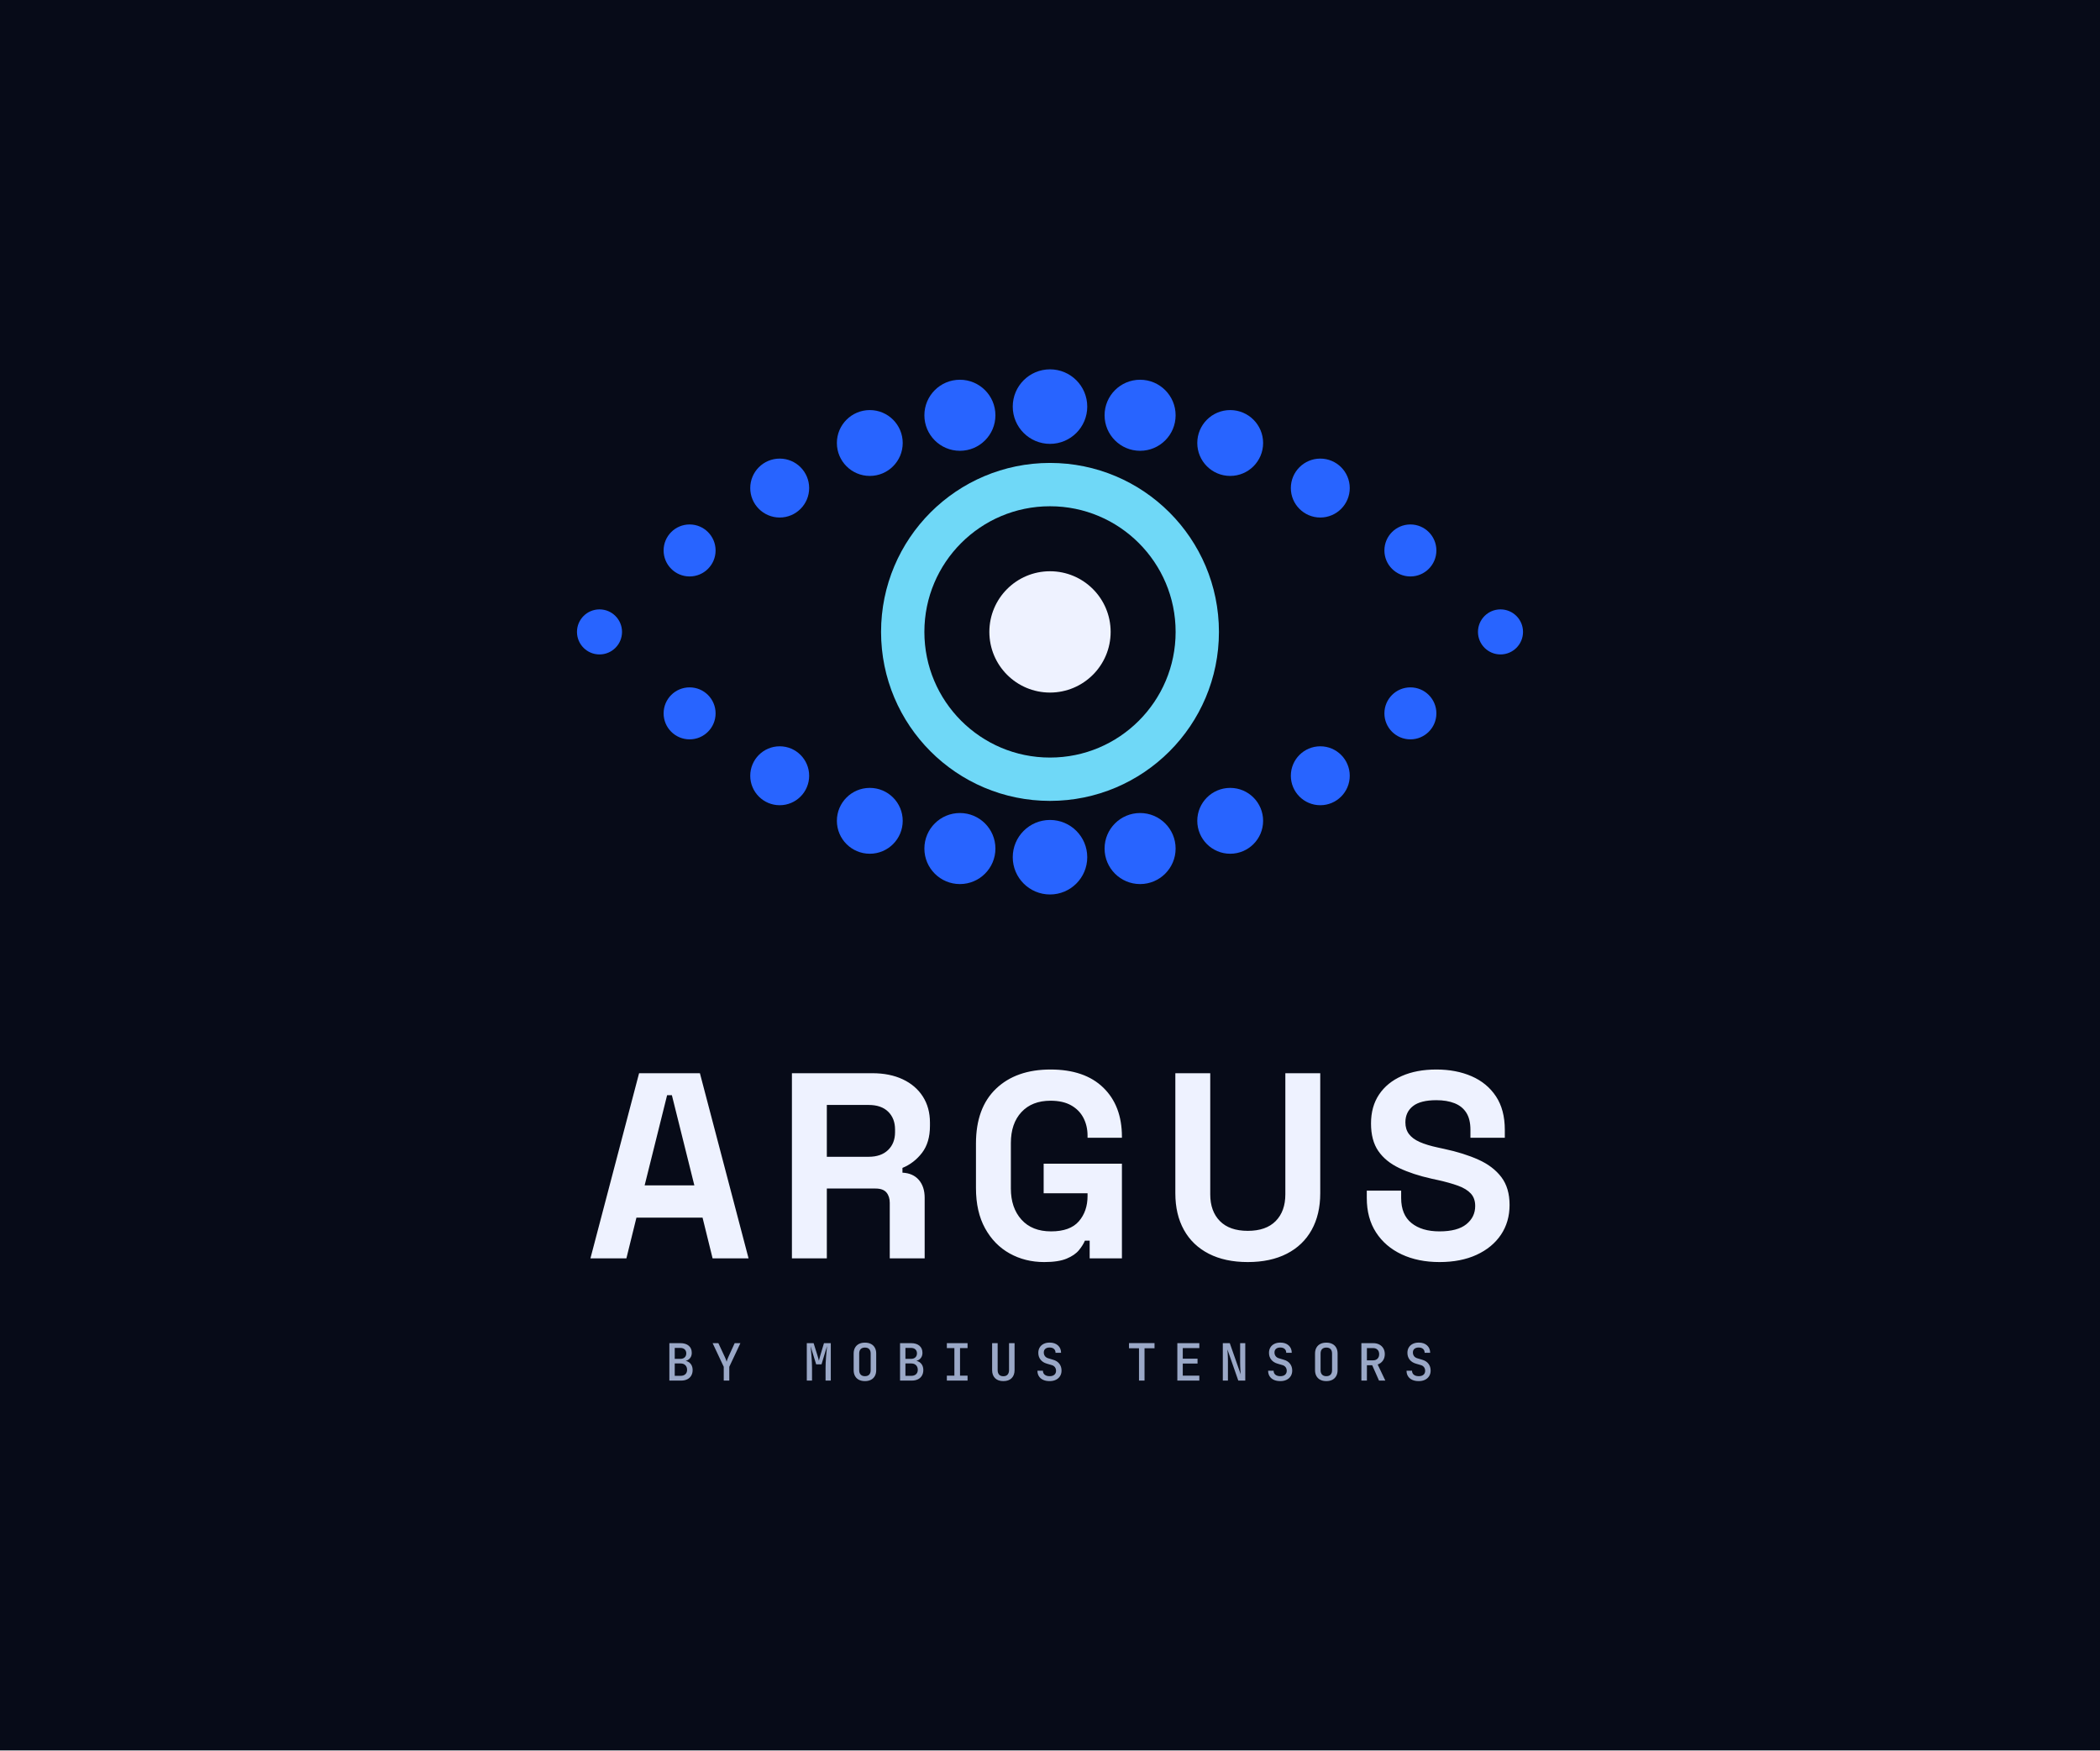
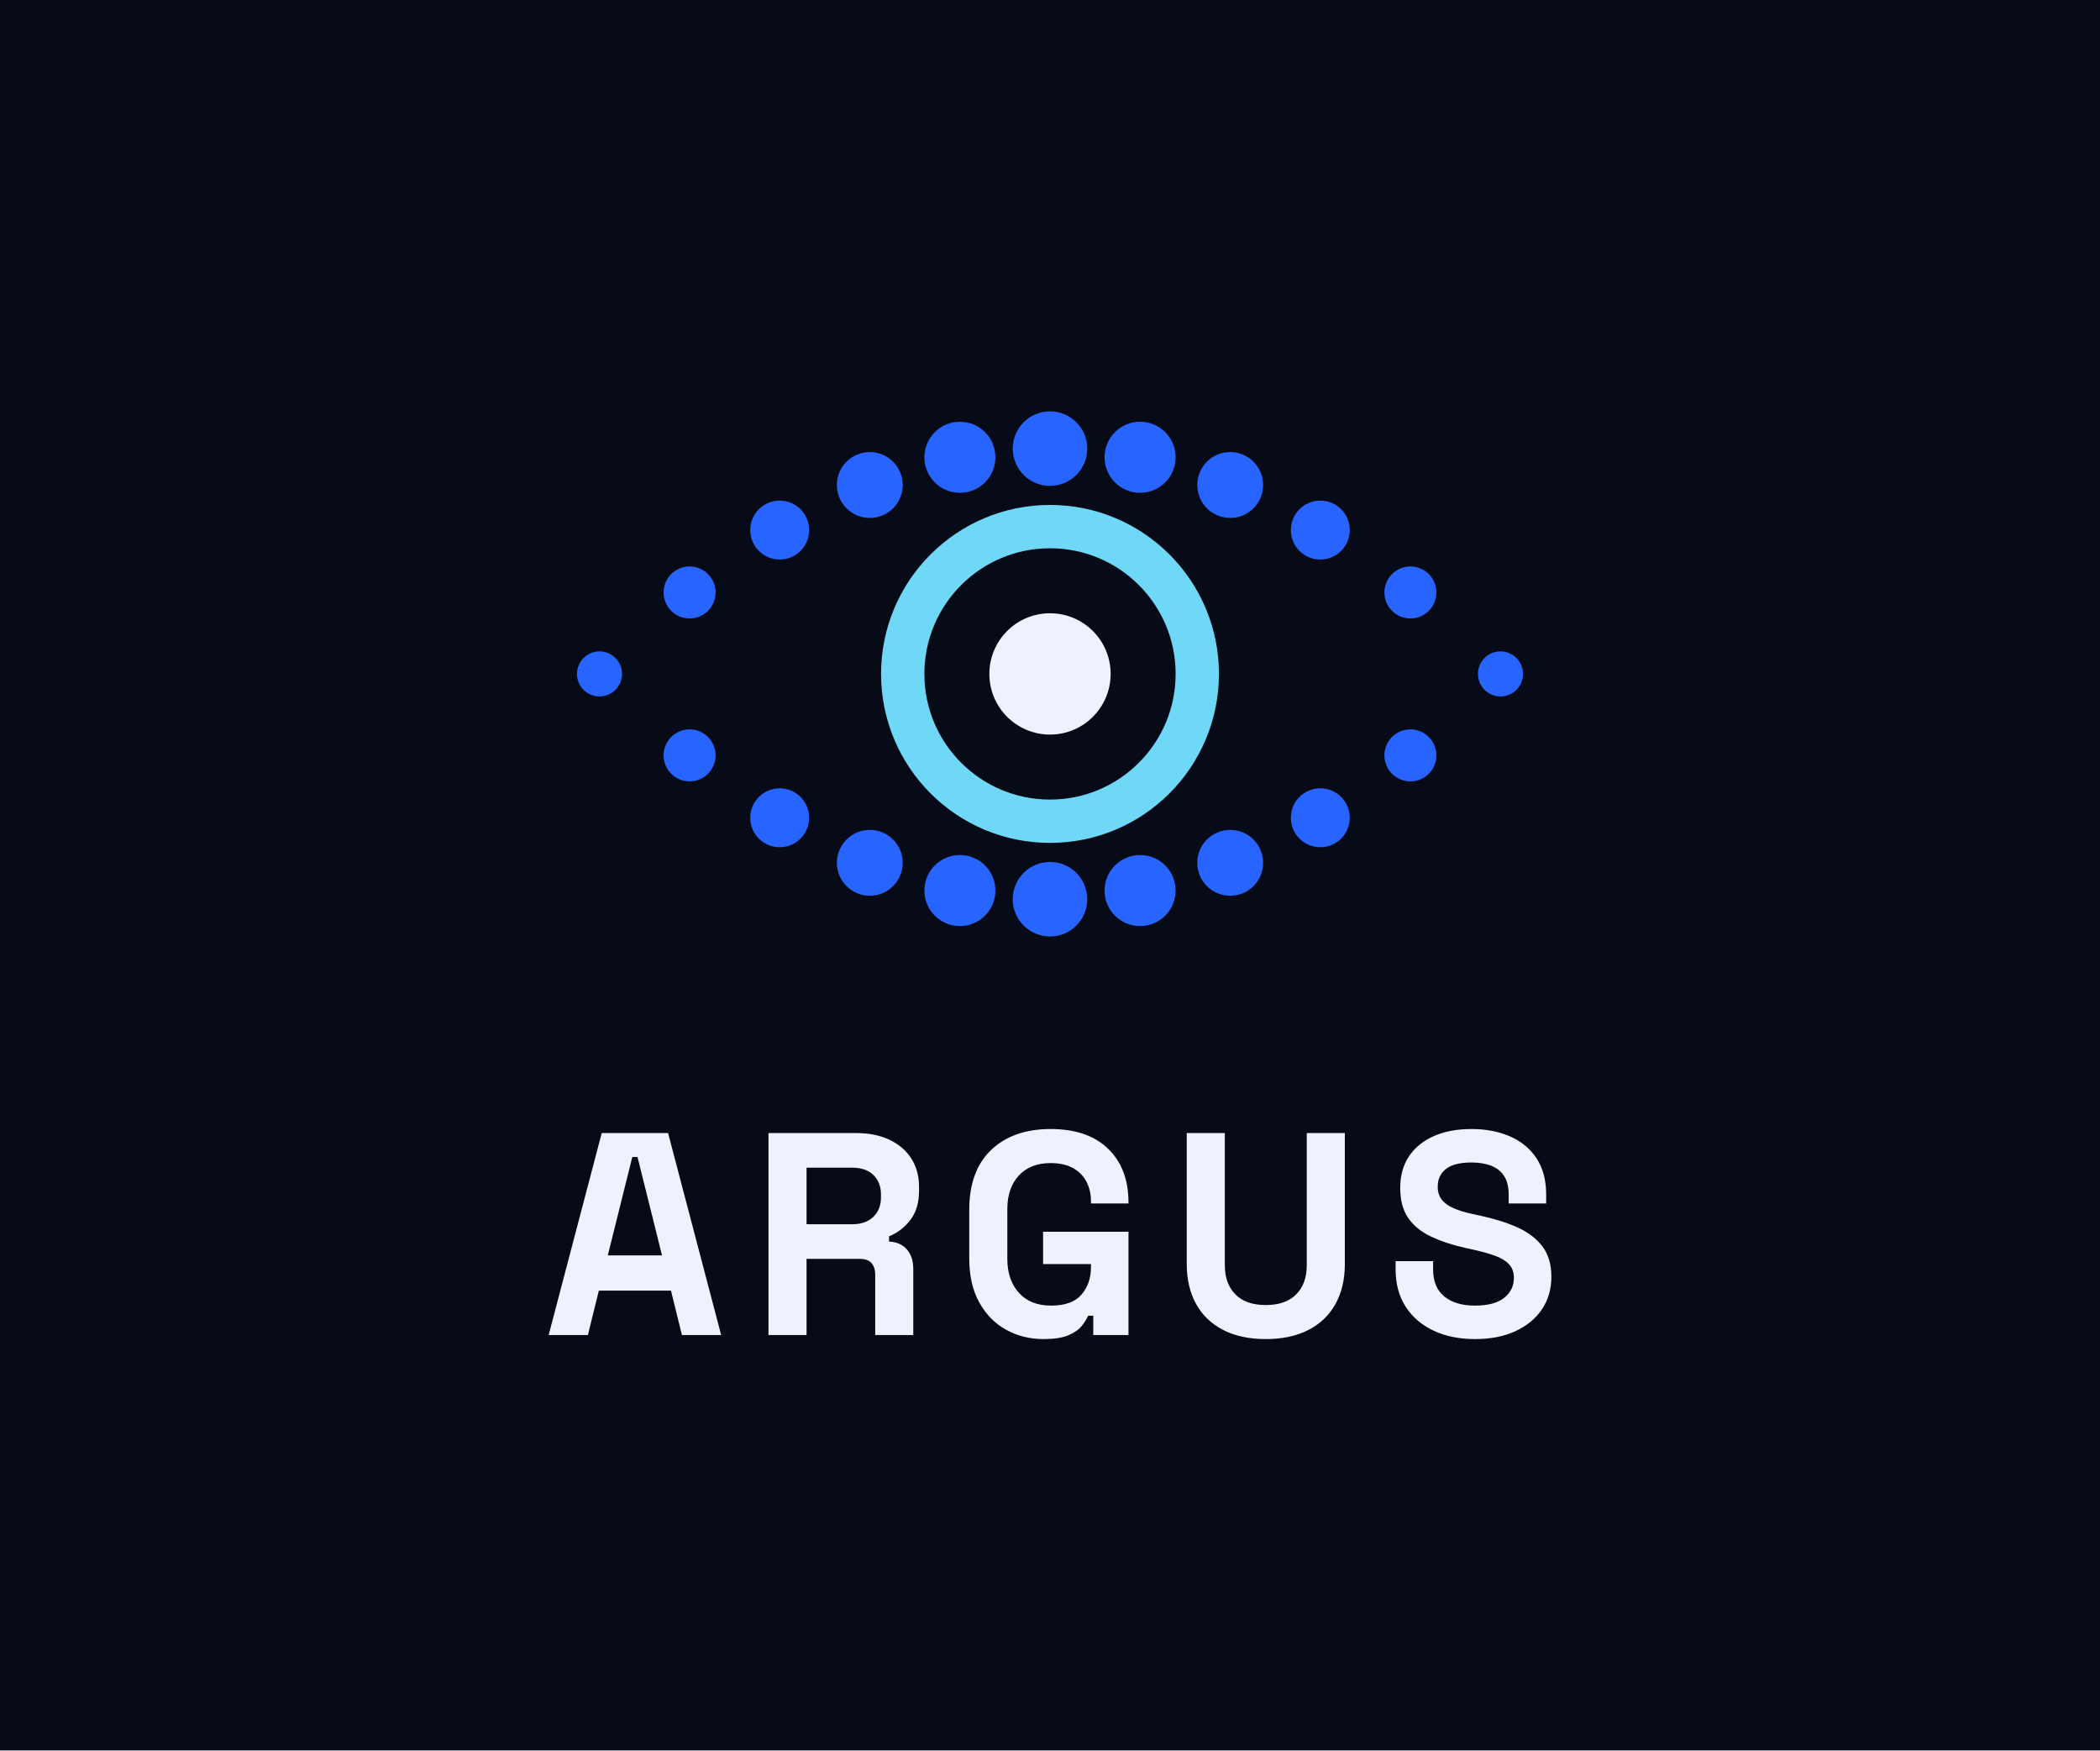
<svg xmlns="http://www.w3.org/2000/svg" viewBox="0 0 1200 1000" width="1200" height="1000" role="img" aria-label="Argus">
  <rect width="1200" height="1000" fill="#070b18" />
-   <g transform="translate(302.97 63.97) scale(4.9505)">
+   <g transform="translate(302.97 87.97) scale(4.9505)">
    <g fill="#2864ff">
      <circle cx="8" cy="60" r="2.6" />
      <circle cx="18.4" cy="50.6" r="3" />
      <circle cx="28.8" cy="43.4" r="3.4" />
      <circle cx="39.2" cy="38.2" r="3.8" />
      <circle cx="49.6" cy="35" r="4.1" />
      <circle cx="60" cy="34" r="4.3" />
      <circle cx="70.4" cy="35" r="4.1" />
      <circle cx="80.8" cy="38.2" r="3.8" />
      <circle cx="91.2" cy="43.4" r="3.4" />
      <circle cx="101.6" cy="50.6" r="3" />
      <circle cx="112" cy="60" r="2.6" />
      <circle cx="18.4" cy="69.4" r="3" />
      <circle cx="28.8" cy="76.6" r="3.4" />
      <circle cx="39.2" cy="81.8" r="3.8" />
      <circle cx="49.6" cy="85" r="4.1" />
      <circle cx="60" cy="86" r="4.3" />
      <circle cx="70.4" cy="85" r="4.1" />
      <circle cx="80.8" cy="81.8" r="3.8" />
      <circle cx="91.2" cy="76.6" r="3.4" />
      <circle cx="101.6" cy="69.4" r="3" />
    </g>
    <circle cx="60" cy="60" r="17" fill="none" stroke="#6fd8f7" stroke-width="5" />
    <circle cx="60" cy="60" r="7" fill="#eef2ff" />
  </g>
-   <path transform="translate(334.67 718.88) scale(1.511)" fill="#eef2ff" d="M1.8 0 20.2 -70H43.2L61.6 0H48L44.2 -15.4H19.2L15.4 0ZM22.3 -27.6H41.1L32.6 -61.7H30.8ZM78 0V-70H108.4Q115 -70 119.9 -67.7Q124.8 -65.4 127.5 -61.2Q130.2 -57 130.2 -51.3V-50.1Q130.2 -43.8 127.2 -39.9Q124.2 -36 119.8 -34.2V-32.4Q123.8 -32.2 126 -29.65Q128.2 -27.1 128.2 -22.9V0H115V-21Q115 -23.4 113.75 -24.9Q112.5 -26.4 109.6 -26.4H91.2V0ZM91.2 -38.4H107Q111.7 -38.4 114.35 -40.95Q117 -43.5 117 -47.7V-48.7Q117 -52.9 114.4 -55.45Q111.8 -58 107 -58H91.2ZM173.4 1.4Q166.2 1.4 160.35 -1.85Q154.5 -5.1 151.05 -11.35Q147.6 -17.6 147.6 -26.6V-43.4Q147.6 -56.9 155.2 -64.15Q162.8 -71.4 175.8 -71.4Q188.7 -71.4 195.75 -64.55Q202.8 -57.7 202.8 -46V-45.6H189.8V-46.4Q189.8 -50.1 188.25 -53.1Q186.7 -56.1 183.6 -57.85Q180.5 -59.6 175.8 -59.6Q168.8 -59.6 164.8 -55.3Q160.8 -51 160.8 -43.6V-26.4Q160.8 -19.1 164.8 -14.65Q168.8 -10.2 176 -10.2Q183.2 -10.2 186.5 -14Q189.8 -17.8 189.8 -23.6V-24.6H173.2V-35.8H202.8V0H190.6V-6.7H188.8Q188.1 -5 186.55 -3.1Q185 -1.2 181.9 0.1Q178.8 1.4 173.4 1.4ZM250.4 1.4Q241.8 1.4 235.65 -1.75Q229.5 -4.9 226.25 -10.75Q223 -16.6 223 -24.6V-70H236.2V-24.2Q236.2 -17.8 239.85 -14.1Q243.5 -10.4 250.4 -10.4Q257.3 -10.4 260.95 -14.1Q264.6 -17.8 264.6 -24.2V-70H277.8V-24.6Q277.8 -16.6 274.55 -10.75Q271.3 -4.9 265.15 -1.75Q259 1.4 250.4 1.4ZM322.9 1.4Q314.8 1.4 308.6 -1.5Q302.4 -4.4 298.9 -9.8Q295.4 -15.2 295.4 -22.8V-25.6H308.4V-22.8Q308.4 -16.5 312.3 -13.35Q316.2 -10.2 322.9 -10.2Q329.7 -10.2 333.05 -12.9Q336.4 -15.6 336.4 -19.8Q336.4 -22.7 334.75 -24.5Q333.1 -26.3 329.95 -27.45Q326.8 -28.6 322.3 -29.6L320 -30.1Q312.8 -31.7 307.65 -34.15Q302.5 -36.6 299.75 -40.6Q297 -44.6 297 -51Q297 -57.4 300.05 -61.95Q303.1 -66.5 308.65 -68.95Q314.2 -71.4 321.7 -71.4Q329.2 -71.4 335.05 -68.85Q340.9 -66.3 344.25 -61.25Q347.6 -56.2 347.6 -48.6V-45.6H334.6V-48.6Q334.6 -52.6 333.05 -55.05Q331.5 -57.5 328.6 -58.65Q325.7 -59.8 321.7 -59.8Q315.7 -59.8 312.85 -57.55Q310 -55.3 310 -51.4Q310 -48.8 311.35 -47Q312.7 -45.2 315.4 -44Q318.1 -42.8 322.3 -41.9L324.6 -41.4Q332.1 -39.8 337.65 -37.3Q343.2 -34.8 346.3 -30.7Q349.4 -26.6 349.4 -20.2Q349.4 -13.8 346.15 -8.95Q342.9 -4.1 336.95 -1.35Q331 1.4 322.9 1.4Z" />
-   <path transform="translate(380.00 788.71) scale(1.4647)" fill="#9aa8c7" d="M1.7 0V-14.6H6Q8.08 -14.6 9.26 -13.6Q10.44 -12.6 10.44 -10.84Q10.44 -9.84 10.01 -9.11Q9.58 -8.38 8.82 -7.98Q8.06 -7.58 7.04 -7.58V-7.78Q8.14 -7.8 8.98 -7.37Q9.82 -6.94 10.3 -6.1Q10.78 -5.26 10.78 -4.1Q10.78 -2.86 10.23 -1.93Q9.68 -1 8.67 -0.5Q7.66 0 6.28 0ZM3.8 -1.86H6.1Q7.26 -1.86 7.94 -2.48Q8.62 -3.1 8.62 -4.2Q8.62 -5.32 7.94 -6Q7.26 -6.68 6.1 -6.68H3.8ZM3.8 -8.48H5.98Q7.06 -8.48 7.68 -9.06Q8.3 -9.64 8.3 -10.62Q8.3 -11.6 7.68 -12.17Q7.06 -12.74 6 -12.74H3.8ZM22.92 0V-5.38L18.58 -14.6H20.82L23.4 -9.08Q23.66 -8.54 23.82 -8.07Q23.98 -7.6 24.04 -7.34Q24.08 -7.6 24.25 -8.07Q24.42 -8.54 24.66 -9.08L27.18 -14.6H29.42L25.08 -5.38V0ZM55.32 0V-14.6H57.98L59.44 -9.92Q59.66 -9.26 59.82 -8.65Q59.98 -8.04 60.04 -7.74Q60.12 -8.04 60.27 -8.65Q60.42 -9.26 60.62 -9.92L62.02 -14.6H64.68V0H62.64V-4.92Q62.64 -5.86 62.69 -7.01Q62.74 -8.16 62.84 -9.33Q62.94 -10.5 63.04 -11.57Q63.14 -12.64 63.22 -13.44L61.06 -6.34H58.98L56.78 -13.44Q56.88 -12.66 56.98 -11.63Q57.08 -10.6 57.16 -9.44Q57.24 -8.28 57.3 -7.11Q57.36 -5.94 57.36 -4.92V0ZM78 0.2Q76.64 0.2 75.65 -0.31Q74.66 -0.82 74.13 -1.79Q73.6 -2.76 73.6 -4.06V-10.54Q73.6 -11.86 74.13 -12.82Q74.66 -13.78 75.65 -14.29Q76.64 -14.8 78 -14.8Q79.36 -14.8 80.35 -14.29Q81.34 -13.78 81.87 -12.82Q82.4 -11.86 82.4 -10.56V-4.06Q82.4 -2.76 81.87 -1.79Q81.34 -0.82 80.35 -0.31Q79.36 0.2 78 0.2ZM78 -1.72Q79.1 -1.72 79.67 -2.33Q80.24 -2.94 80.24 -4.06V-10.54Q80.24 -11.68 79.67 -12.28Q79.1 -12.88 78 -12.88Q76.92 -12.88 76.34 -12.28Q75.76 -11.68 75.76 -10.54V-4.06Q75.76 -2.94 76.34 -2.33Q76.92 -1.72 78 -1.72ZM91.7 0V-14.6H96Q98.08 -14.6 99.26 -13.6Q100.44 -12.6 100.44 -10.84Q100.44 -9.84 100.01 -9.11Q99.58 -8.38 98.82 -7.98Q98.06 -7.58 97.04 -7.58V-7.78Q98.14 -7.8 98.98 -7.37Q99.82 -6.94 100.3 -6.1Q100.78 -5.26 100.78 -4.1Q100.78 -2.86 100.23 -1.93Q99.68 -1 98.67 -0.5Q97.66 0 96.28 0ZM93.8 -1.86H96.1Q97.26 -1.86 97.94 -2.48Q98.62 -3.1 98.62 -4.2Q98.62 -5.32 97.94 -6Q97.26 -6.68 96.1 -6.68H93.8ZM93.8 -8.48H95.98Q97.06 -8.48 97.68 -9.06Q98.3 -9.64 98.3 -10.62Q98.3 -11.6 97.68 -12.17Q97.06 -12.74 96 -12.74H93.8ZM109.96 0V-1.92H112.9V-12.68H109.96V-14.6H118.04V-12.68H115.1V-1.92H118.04V0ZM132 0.2Q129.9 0.2 128.76 -0.95Q127.62 -2.1 127.62 -4.08V-14.6H129.78V-4.08Q129.78 -2.98 130.33 -2.34Q130.88 -1.7 132 -1.7Q133.1 -1.7 133.66 -2.34Q134.22 -2.98 134.22 -4.08V-14.6H136.38V-4.08Q136.38 -2.1 135.24 -0.95Q134.1 0.2 132 0.2ZM150.06 0.2Q148.58 0.2 147.52 -0.29Q146.46 -0.78 145.88 -1.69Q145.3 -2.6 145.3 -3.86H147.44Q147.44 -2.86 148.14 -2.29Q148.84 -1.72 150.08 -1.72Q151.24 -1.72 151.9 -2.28Q152.56 -2.84 152.56 -3.82Q152.56 -4.64 152.11 -5.24Q151.66 -5.84 150.82 -6.06L148.98 -6.6Q147.38 -7.06 146.51 -8.17Q145.64 -9.28 145.64 -10.82Q145.64 -12.02 146.18 -12.92Q146.72 -13.82 147.72 -14.32Q148.72 -14.82 150.08 -14.82Q152.08 -14.82 153.29 -13.74Q154.5 -12.66 154.52 -10.84H152.36Q152.36 -11.8 151.75 -12.35Q151.14 -12.9 150.04 -12.9Q148.98 -12.9 148.38 -12.39Q147.78 -11.88 147.78 -10.96Q147.78 -10.14 148.23 -9.54Q148.68 -8.94 149.52 -8.7L151.38 -8.14Q152.98 -7.7 153.84 -6.58Q154.7 -5.46 154.7 -3.9Q154.7 -2.68 154.12 -1.75Q153.54 -0.82 152.5 -0.31Q151.46 0.2 150.06 0.2ZM184.92 0V-12.62H181.02V-14.62H190.98V-12.62H187.08V0ZM199.88 0V-14.6H208.46V-12.68H202V-8.54H207.76V-6.64H202V-1.92H208.46V0ZM217.62 0V-14.6H220.34L224.6 -2.46Q224.56 -3.04 224.5 -3.84Q224.44 -4.64 224.41 -5.5Q224.38 -6.36 224.38 -7.06V-14.6H226.38V0H223.66L219.42 -12.14Q219.46 -11.62 219.51 -10.84Q219.56 -10.06 219.59 -9.22Q219.62 -8.38 219.62 -7.66V0ZM240.06 0.2Q238.58 0.2 237.52 -0.29Q236.46 -0.78 235.88 -1.69Q235.3 -2.6 235.3 -3.86H237.44Q237.44 -2.86 238.14 -2.29Q238.84 -1.72 240.08 -1.72Q241.24 -1.72 241.9 -2.28Q242.56 -2.84 242.56 -3.82Q242.56 -4.64 242.11 -5.24Q241.66 -5.84 240.82 -6.06L238.98 -6.6Q237.38 -7.06 236.51 -8.17Q235.64 -9.28 235.64 -10.82Q235.64 -12.02 236.18 -12.92Q236.72 -13.82 237.72 -14.32Q238.72 -14.82 240.08 -14.82Q242.08 -14.82 243.29 -13.74Q244.5 -12.66 244.52 -10.84H242.36Q242.36 -11.8 241.75 -12.35Q241.14 -12.9 240.04 -12.9Q238.98 -12.9 238.38 -12.39Q237.78 -11.88 237.78 -10.96Q237.78 -10.14 238.23 -9.54Q238.68 -8.94 239.52 -8.7L241.38 -8.14Q242.98 -7.7 243.84 -6.58Q244.7 -5.46 244.7 -3.9Q244.7 -2.68 244.12 -1.75Q243.54 -0.82 242.5 -0.31Q241.46 0.2 240.06 0.2ZM258 0.2Q256.64 0.2 255.65 -0.31Q254.66 -0.82 254.13 -1.79Q253.6 -2.76 253.6 -4.06V-10.54Q253.6 -11.86 254.13 -12.82Q254.66 -13.78 255.65 -14.29Q256.64 -14.8 258 -14.8Q259.36 -14.8 260.35 -14.29Q261.34 -13.78 261.87 -12.82Q262.4 -11.86 262.4 -10.56V-4.06Q262.4 -2.76 261.87 -1.79Q261.34 -0.82 260.35 -0.31Q259.36 0.2 258 0.2ZM258 -1.72Q259.1 -1.72 259.67 -2.33Q260.24 -2.94 260.24 -4.06V-10.54Q260.24 -11.68 259.67 -12.28Q259.1 -12.88 258 -12.88Q256.92 -12.88 256.34 -12.28Q255.76 -11.68 255.76 -10.54V-4.06Q255.76 -2.94 256.34 -2.33Q256.92 -1.72 258 -1.72ZM271.68 0V-14.6H276.26Q277.64 -14.6 278.66 -14.07Q279.68 -13.54 280.25 -12.58Q280.82 -11.62 280.82 -10.32Q280.82 -8.86 280.07 -7.79Q279.32 -6.72 278.04 -6.28L281.02 0H278.56L275.9 -6H273.84V0ZM273.84 -7.9H276.26Q277.34 -7.9 277.98 -8.55Q278.62 -9.2 278.62 -10.28Q278.62 -11.4 277.98 -12.04Q277.34 -12.68 276.26 -12.68H273.84ZM294.06 0.2Q292.58 0.2 291.52 -0.29Q290.46 -0.78 289.88 -1.69Q289.3 -2.6 289.3 -3.86H291.44Q291.44 -2.86 292.14 -2.29Q292.84 -1.72 294.08 -1.72Q295.24 -1.72 295.9 -2.28Q296.56 -2.84 296.56 -3.82Q296.56 -4.64 296.11 -5.24Q295.66 -5.84 294.82 -6.06L292.98 -6.6Q291.38 -7.06 290.51 -8.17Q289.64 -9.28 289.64 -10.82Q289.64 -12.02 290.18 -12.92Q290.72 -13.82 291.72 -14.32Q292.72 -14.82 294.08 -14.82Q296.08 -14.82 297.29 -13.74Q298.5 -12.66 298.52 -10.84H296.36Q296.36 -11.8 295.75 -12.35Q295.14 -12.9 294.04 -12.9Q292.98 -12.9 292.38 -12.39Q291.78 -11.88 291.78 -10.96Q291.78 -10.14 292.23 -9.54Q292.68 -8.94 293.52 -8.7L295.38 -8.14Q296.98 -7.7 297.84 -6.58Q298.7 -5.46 298.7 -3.9Q298.7 -2.68 298.12 -1.75Q297.54 -0.82 296.5 -0.31Q295.46 0.2 294.06 0.2Z" />
+   <path transform="translate(310.55 762.69) scale(1.6484)" fill="#eef2ff" d="M1.8 0 20.2 -70H43.2L61.6 0H48L44.2 -15.4H19.2L15.4 0ZM22.3 -27.6H41.1L32.6 -61.7H30.8ZM78 0V-70H108.4Q115 -70 119.9 -67.7Q124.8 -65.4 127.5 -61.2Q130.2 -57 130.2 -51.3V-50.1Q130.2 -43.8 127.2 -39.9Q124.2 -36 119.8 -34.2V-32.4Q123.8 -32.2 126 -29.65Q128.2 -27.1 128.2 -22.9V0H115V-21Q115 -23.4 113.75 -24.9Q112.5 -26.4 109.6 -26.4H91.2V0ZM91.2 -38.4H107Q111.7 -38.4 114.35 -40.95Q117 -43.5 117 -47.7V-48.7Q117 -52.9 114.4 -55.45Q111.8 -58 107 -58H91.2ZM173.4 1.4Q166.2 1.4 160.35 -1.85Q154.5 -5.1 151.05 -11.35Q147.6 -17.6 147.6 -26.6V-43.4Q147.6 -56.9 155.2 -64.15Q162.8 -71.4 175.8 -71.4Q188.7 -71.4 195.75 -64.55Q202.8 -57.7 202.8 -46V-45.6H189.8V-46.4Q189.8 -50.1 188.25 -53.1Q186.7 -56.1 183.6 -57.85Q180.5 -59.6 175.8 -59.6Q168.8 -59.6 164.8 -55.3Q160.8 -51 160.8 -43.6V-26.4Q160.8 -19.1 164.8 -14.65Q168.8 -10.2 176 -10.2Q183.2 -10.2 186.5 -14Q189.8 -17.8 189.8 -23.6V-24.6H173.2V-35.8H202.8V0H190.6V-6.7H188.8Q188.1 -5 186.55 -3.1Q185 -1.2 181.9 0.1Q178.8 1.4 173.4 1.4ZM250.4 1.4Q241.8 1.4 235.65 -1.75Q229.5 -4.9 226.25 -10.75Q223 -16.6 223 -24.6V-70H236.2V-24.2Q236.2 -17.8 239.85 -14.1Q243.5 -10.4 250.4 -10.4Q257.3 -10.4 260.95 -14.1Q264.6 -17.8 264.6 -24.2V-70H277.8V-24.6Q277.8 -16.6 274.55 -10.75Q271.3 -4.9 265.15 -1.75Q259 1.4 250.4 1.4ZM322.9 1.4Q314.8 1.4 308.6 -1.5Q302.4 -4.4 298.9 -9.8Q295.4 -15.2 295.4 -22.8V-25.6H308.4V-22.8Q308.4 -16.5 312.3 -13.35Q316.2 -10.2 322.9 -10.2Q329.7 -10.2 333.05 -12.9Q336.4 -15.6 336.4 -19.8Q336.4 -22.7 334.75 -24.5Q333.1 -26.3 329.95 -27.45Q326.8 -28.6 322.3 -29.6L320 -30.1Q312.8 -31.7 307.65 -34.15Q302.5 -36.6 299.75 -40.6Q297 -44.6 297 -51Q297 -57.4 300.05 -61.95Q303.1 -66.5 308.65 -68.95Q314.2 -71.4 321.7 -71.4Q329.2 -71.4 335.05 -68.85Q340.9 -66.3 344.25 -61.25Q347.6 -56.2 347.6 -48.6V-45.6H334.6V-48.6Q334.6 -52.6 333.05 -55.05Q331.5 -57.5 328.6 -58.65Q325.7 -59.8 321.7 -59.8Q315.7 -59.8 312.85 -57.55Q310 -55.3 310 -51.4Q310 -48.8 311.35 -47Q312.7 -45.2 315.4 -44Q318.1 -42.8 322.3 -41.9L324.6 -41.4Q332.1 -39.8 337.65 -37.3Q343.2 -34.8 346.3 -30.7Q349.4 -26.6 349.4 -20.2Q349.4 -13.8 346.15 -8.95Q342.9 -4.1 336.95 -1.35Q331 1.4 322.9 1.4Z" />
</svg>
